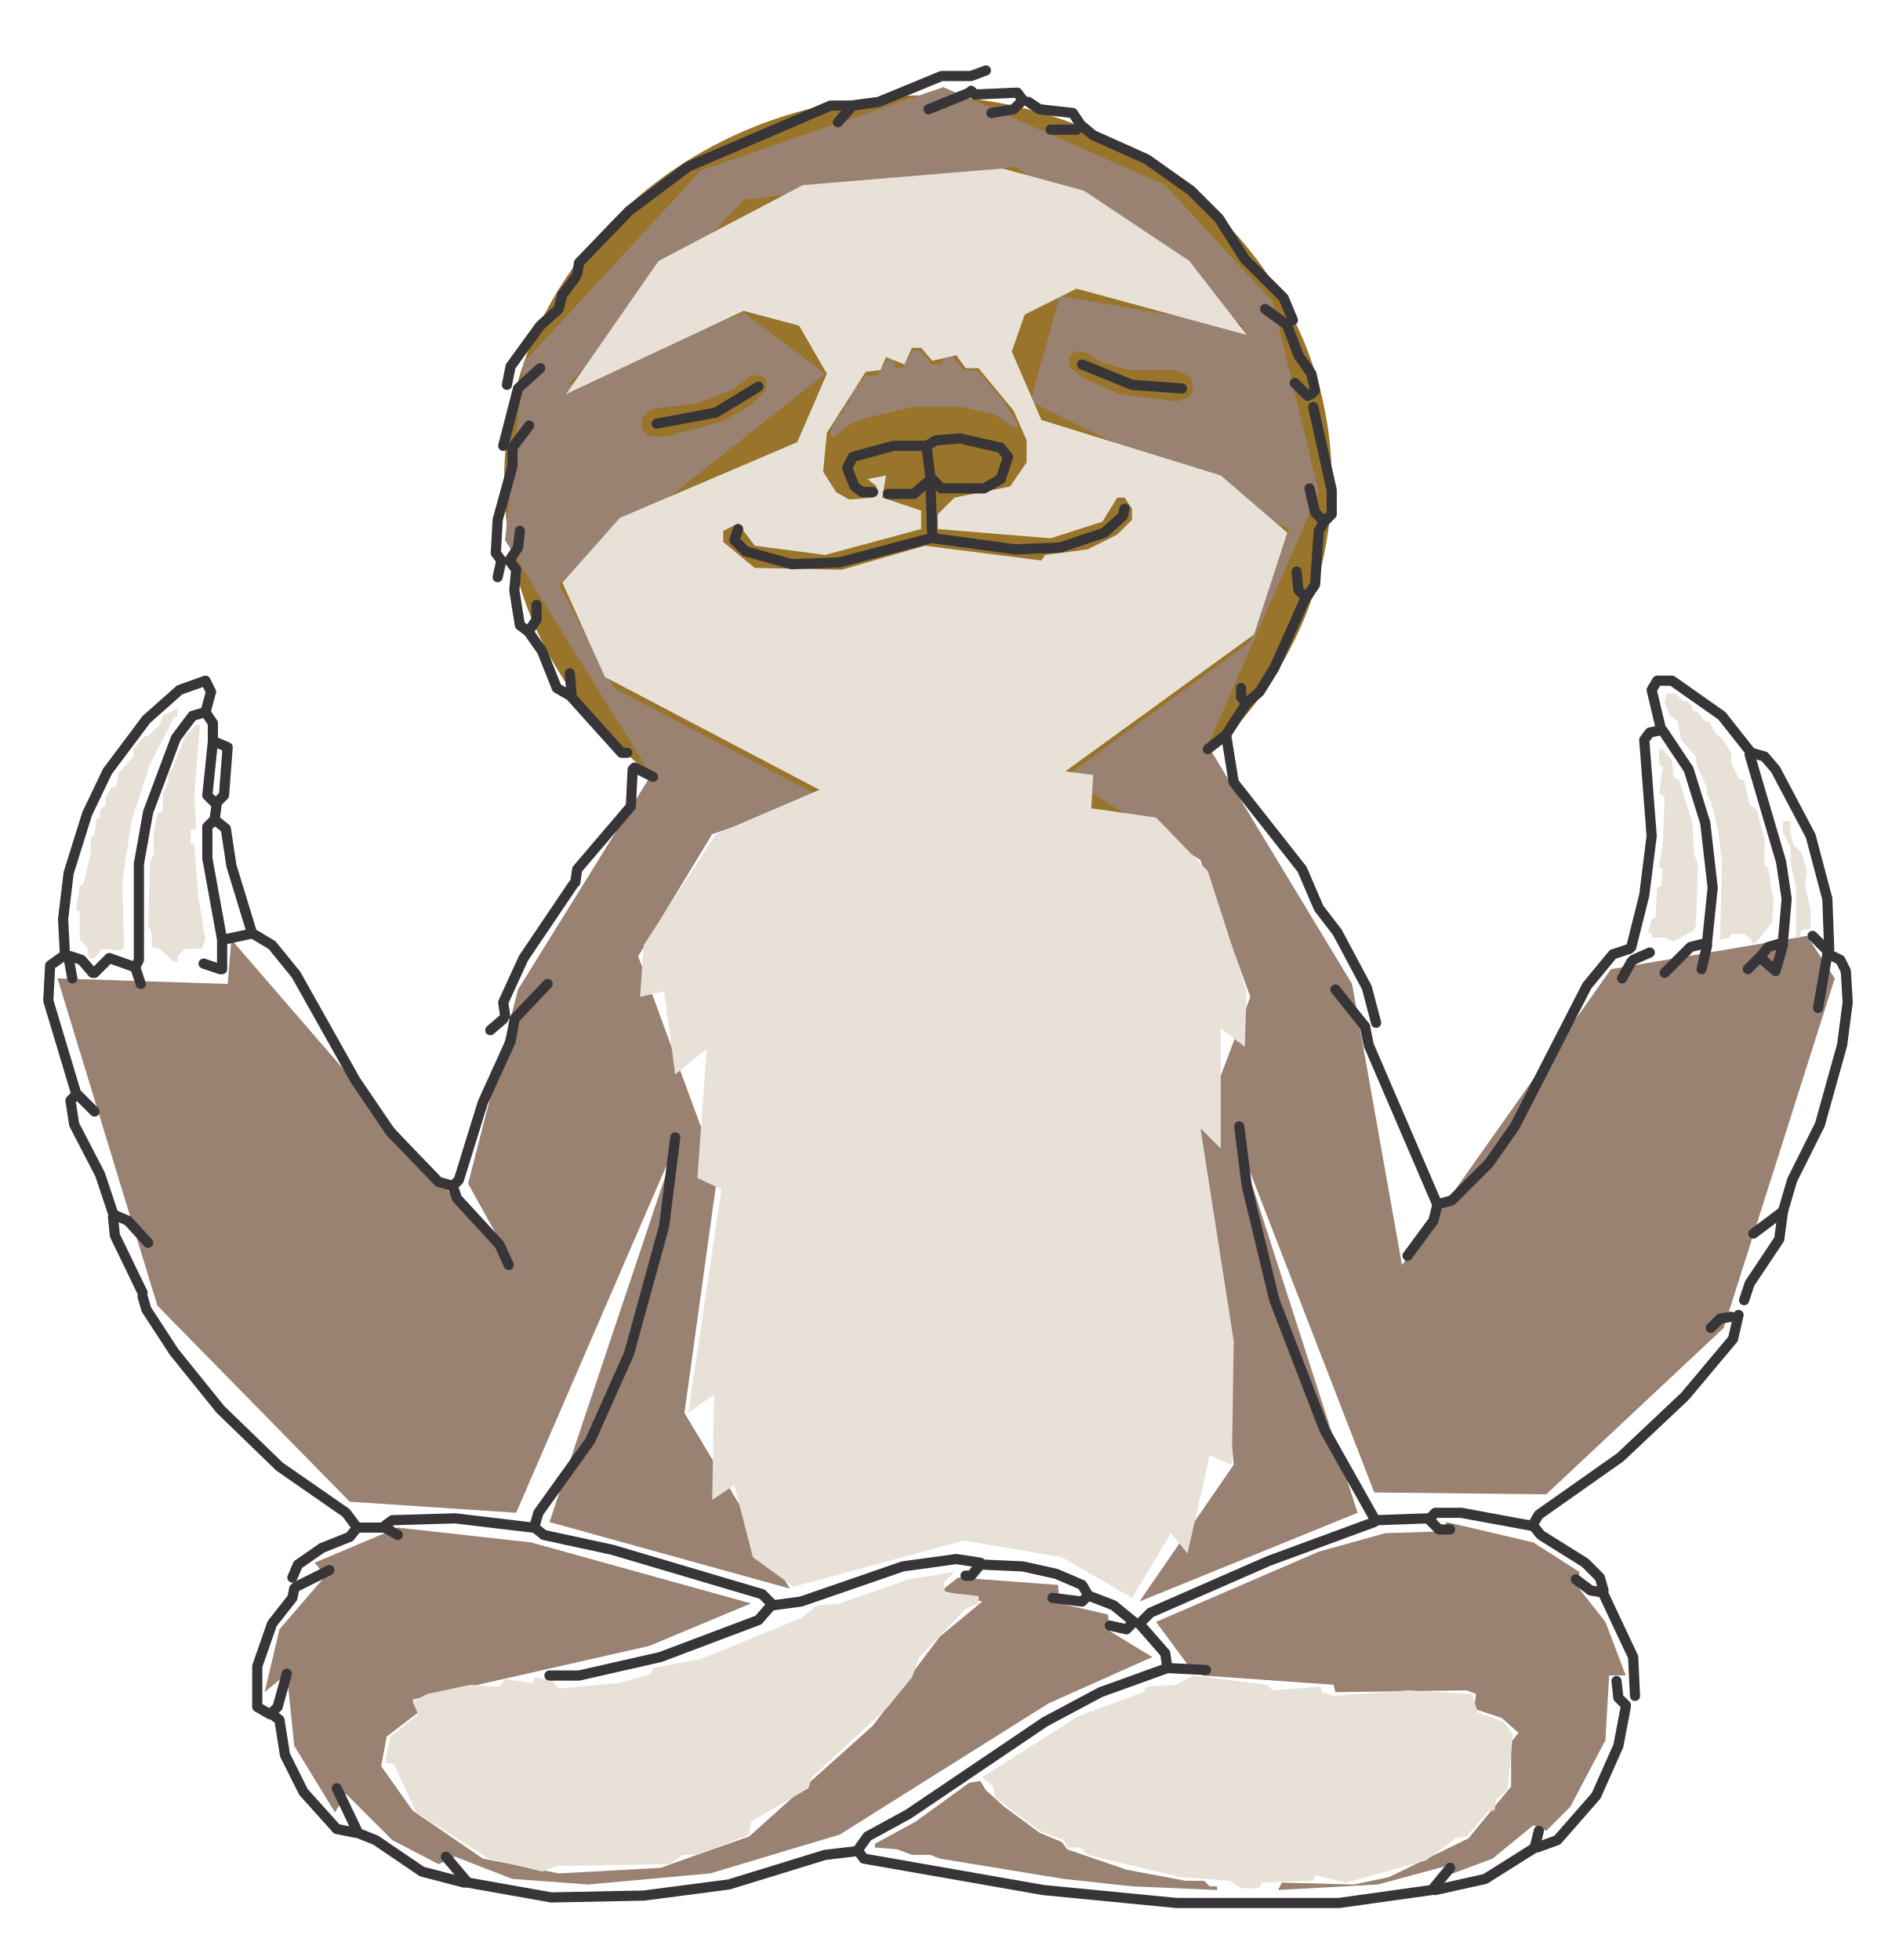
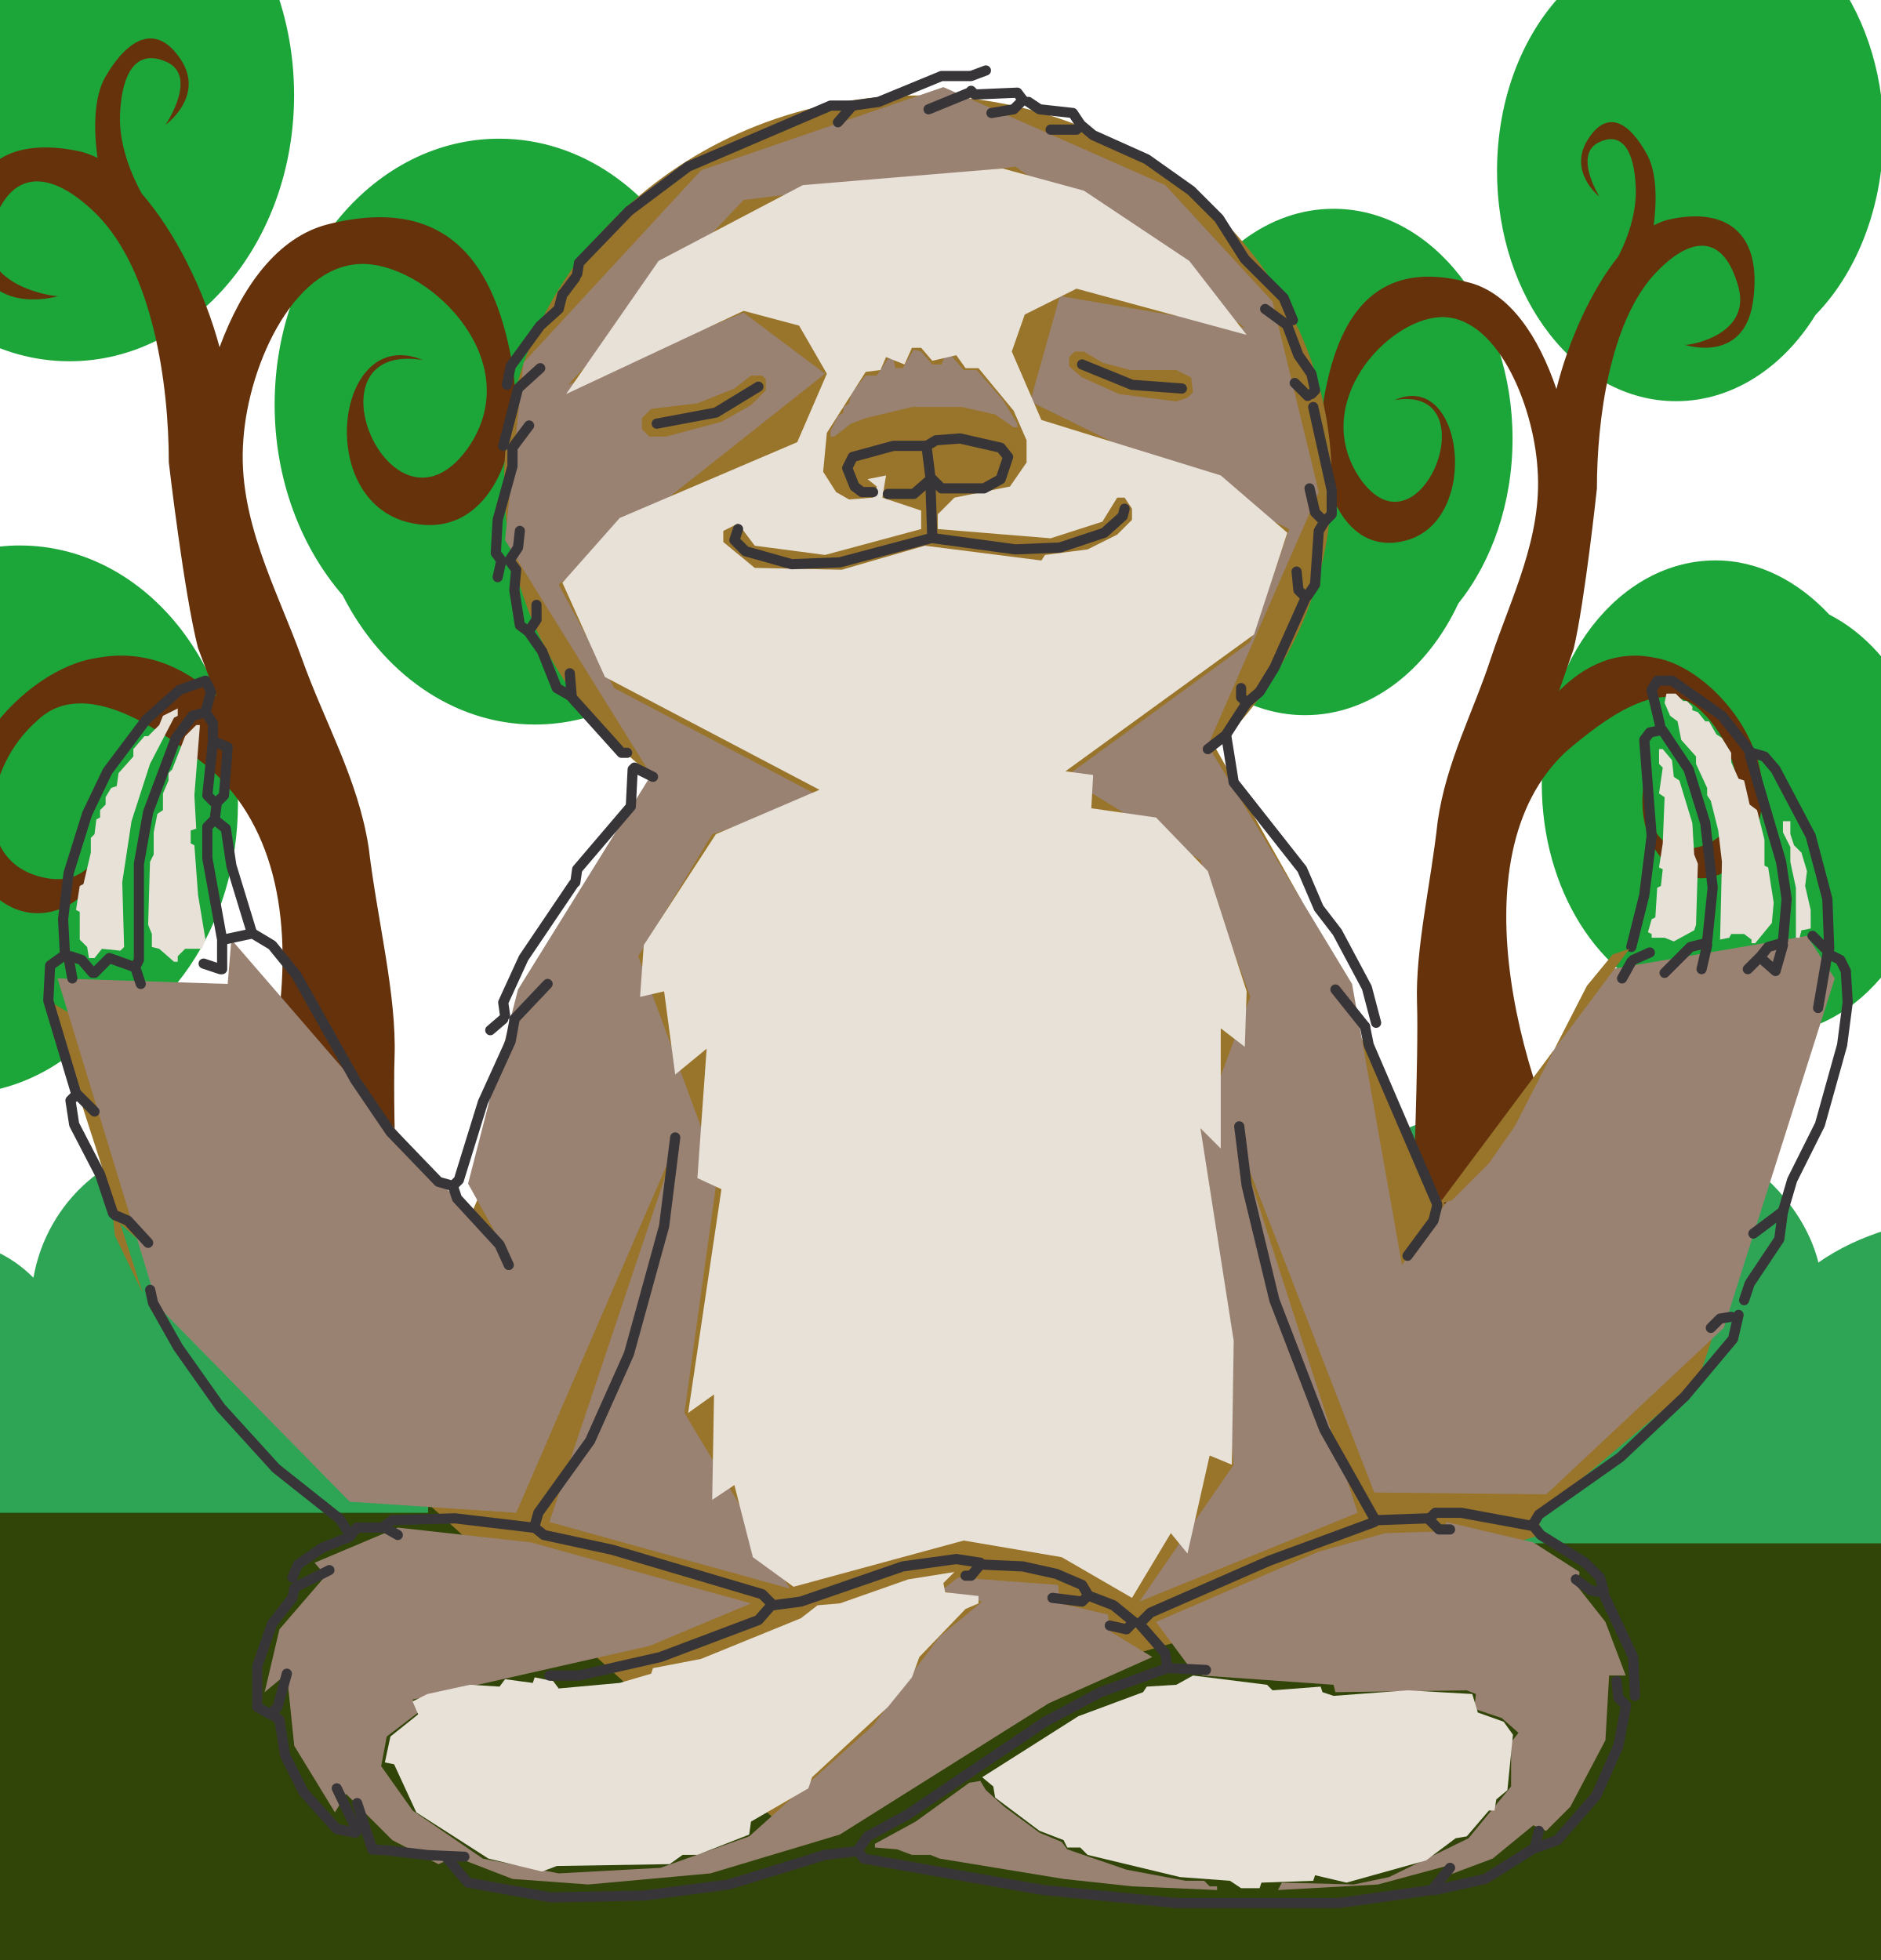
<svg xmlns="http://www.w3.org/2000/svg" id="Layer_1" version="1.1" viewBox="0 0 1017.03 1059.95">
  <defs>
    <style>
      .st0 {
+         fill: #314508;
+       }
+ 
+       .st1 {
        fill: #e8e1d8;
      }

-       .st0, .st1 {
+       .st1, .st2 {
        fill-rule: evenodd;
      }

-       .st2 {
+       .st3 {
+         fill: #1ca538;
+       }
+ 
+       .st4 {
        fill: #99742b;
      }

-       .st3 {
+       .st5 {
+         fill: #2da555;
+       }
+ 
+       .st6 {
+         fill: #65320b;
+       }
+ 
+       .st7 {
        fill: none;
        stroke: #383538;
        stroke-linecap: round;
        stroke-linejoin: round;
        stroke-width: 5.5px;
      }

-       .st1 {
+       .st2 {
        fill: #9a8273;
      }
    </style>
  </defs>
-   <ellipse class="st2" cx="496.36" cy="259.81" rx="223.75" ry="208.19" />
+   <path class="st0" d="M1238.07,1019.85c-98.65-113.34-217.07-202.06-351.98-263.66-135.25-61.77-280.07-93.08-430.42-93.08-178.49,0-354.68,46.34-509.55,134-8.98,5.09-14.55,14.66-14.55,25.05v216.65c0,15.89,12.78,28.75,28.54,28.75h1256.49c11.21,0,21.37-6.6,26-16.87,4.63-10.27,2.85-22.34-4.53-30.81v-.02Z" />
+   <path class="st5" d="M207.49,701.66c-6.3,0-12.36,1.13-18,3.17-1.04-48.14-39.3-86.82-86.38-86.82-42.46,0-77.74,31.48-85.04,72.97-12.5-12.64-29.63-20.45-48.54-20.45-36.62,0-66.59,29.25-69.02,66.27-3.33-.91-6.82-1.45-10.42-1.45-22.23,0-40.26,18.53-40.26,41.38s18.03,41.38,40.26,41.38H231.5v-79.75c0-33.89-24.01-36.71-24.01-36.71h0Z" />
+   <path class="st5" d="M656.38,695.52c10.88,0,21.33,1.35,31.06,3.78,1.79-57.51,67.82-103.72,149.09-103.72,73.27,0,134.17,37.61,146.76,87.17,21.57-15.1,51.14-24.43,83.78-24.43,63.2,0,114.92,34.94,119.12,79.17,5.75-1.09,11.76-1.73,17.99-1.73,38.36,0,69.48,22.13,69.48,49.43s-31.12,49.43-69.48,49.43h-589.24v-95.27c0-40.49,41.44-43.85,41.44-43.85h0Z" />
  <g>
-     <path class="st1" d="M473.11,997.11v2l12,1,8,3h10l5,2,67,11,37,4,46,2v-2h-4l-3-3h-10l-32-6-32-11-3-4-12-5-19-14-10-9-3-5-6,1-29,21-22,12Z" />
-     <path class="st1" d="M143.11,915.11l12-10,4,39,22,36,6-10,25,25,25,13,9-4,31,12,41,3,66-6,70-21,113-71,56-25-23-14-1-9-26-6-1-10-54-4-9,7,22,6-23,19-36,48-67,60-48,17-55,3-41-8-38-26-17-24,3-16,17-13-3-7,128-29,55-23-119-33-72-8-45,19,6,7-25,29-8,34Z" />
-     <path class="st1" d="M854.11,850.11l-25-16-47-11-1,5-32,1-36,10-88,38,17,23,8,1v5l71,5,1,4,71-1,5,2-1,8,15,5,9,8-4,5v24l-23,28-43,21-19,4-39-1-2,4,54-3,37-10,1,5,24-9,22-18,7,3,13-13,19-36,2-35h9l-11-29-15-19,1-8Z" />
-     <path class="st1" d="M449.11,236.11h2l9-7,8-3,25-6h27l18,4,10,7h2v-2l-8-13-14-16h-7l-7-8h-3l-2,5h-5l-6-7-4-1-6,10h-4l-1-5h-3l-6,9h-6l-8,10-1,5-3,2v3l-3,2-4,8v3Z" />
-     <path class="st1" d="M379.11,92.11l-96,104-10,96,79,127-72,116-27,105,25,45-153-177-2,24-92-3,54,177,104,106,90,6,87-201-69,206,130,36-57-95,18-130-43-117,40-66,59-20-112-59-30-56,144-114-44-33-95,39,95-100,147-18,124,87-100-17-16,57,140,69-21,61-100,73,73,45,27,74-27,72,18,181-51,74,118-48-65-202,74,191,93,1,96-90,60-189-15-23-106,18-113,160-27-152-78-129,60-137-25-103-58-63-120-53-131,45ZM414.11,205.11v6l-8,8-16,9-30,8h-9l-4-4v-6l5-5,25-3,20-8,9-7h6l2,2ZM578.11,193.11l3-3h5l10,6,15,4h25l8,4,1,8-3,3-6,2-31-4-20-9-7-6v-5Z" />
-     <path class="st0" d="M531.11,961.11l6,5,1,6,24,18,13,5,2,4h7l4,4,50,12,27,2,6,4h10l1-3,28-1,1-3,17,4,43-12,16-12,6-1,12-14h3l1-6,6-5,3-30-5-7-14-5-3-10-35-2-40,3-6-2-1-3-26,2-3-3-40-5-9,5-16,1-2,3-35,13-52,33Z" />
-     <path class="st0" d="M529.11,863.11l-18-2-1-5,6-6-25,4-37,13-12,1-9,7-54,22-26,5-1,3-17,5-33,3-3-4-10-2-1,3-15-2-3,4-16-1-23,5-8,4,3,7-15,12-3,14,5,1,12,26,39,25,29,7,8-3,61-1,7-5h8l28-11,1-7,31-18,2-6,41-38,13-16,4-11,25-26,7-3v-4Z" />
-     <path class="st0" d="M964.11,444.11v6l4,8v8l3,14v27h2l1-4,5-1v-10l-3-13,1-8-3-10-4-4-2-6v-7h-4Z" />
-     <path class="st0" d="M897.11,405.11v8l2,2-2,14,3,2-1,25-2,13,2,1-1,9-2,1-1,16-2,1-2,7,2,1v2h7l5,2,11-6,1-3,1-33-2-5-1-17-7-23-3-2-1-9-5-6h-2Z" />
-     <path class="st0" d="M108.11,392.11h-2l-6,6-7,18-2,2v4l-3,7v9l-3,2-2,10v12l-2,4-1,34,2,5v7l4,1,8,7h2v-3l4-4h9l2-5-4-24-2-27-2-1v-7l3-1-1-18,3-38Z" />
-     <path class="st0" d="M96.11,383.11l-8,4-2,5-6,6h-2l-6,7v4l-8,9-1,7-3,1-3,5v4l-3,3v4l-2,1-1,8-2,2v8l-4,17-2,1-2,13,2,1v15l4,4,1,6h3l4-5,10,1,2-2-1-35,5-33,10-31,13-25,2-1v-4Z" />
-     <path class="st0" d="M901.11,375.11l-1,5,3,7,4,3,2,10,8,9v4l6,13v4l2,3,4,16,2,17-1,42,5-1,1-2h7l4,3v2h2l9-11,1-11-3-19-2-1v-14l-4-16-4-3-3-13-3-1-4-9v-5l-5-8-3-2-4-7h-2l-4-5-3-1v-2l-3-3h-2l-4-4h-5Z" />
-     <path class="st0" d="M434.11,100.11l-78,41-50,72,96-45,30,8,15,26-16,37-96,41-31,35,23,51,116,61-56,24-39,60-2,28,13-3,6,45,17-14-5,70,13,6-18,121,14-10-1,57,12-8,10,39,22,16,92-25,53,9,38,22,21-35,9,11,12-53,12,5,1-67-18-115,11,11v-65l13,10,1-30-21-65-28-29-35-5,1-18-15-2,102-74,18-55-36-31-97-30-16-37,7-20,28-14,92,25-31-40-57-38-44-12-108,9ZM391.11,293.11v-6l8-4,9,12,38,5,52-14v-10l-21-7,2-12-10,2,5,4-2,6-13,1-7-4-7-11,2-21,21-33,8-1,3-7,10,4,4-9h5l6,7,13-3,5,7h7l19,23,7,16v12l-9,13-30,6-9,9v8l61,5,28-9,8-13h4l4,6v6l-8,8-16,8-23,3-2,3-63-8-45,13-47-1-17-14Z" />
-     <path class="st3" d="M922.11,510.11l-8,2-14,14" />
-     <path class="st3" d="M304.11,159.11l-2,8-10,9-16,22-2,10" />
-     <path class="st3" d="M37.11,518.11l2,11" />
-     <path class="st3" d="M73.11,523.11l2-4v-52l5-28,15-40,9-12,7-2" />
-     <path class="st3" d="M73.11,523.11l-14-5-8,8" />
-     <path class="st3" d="M73.11,523.11l3,9" />
-     <path class="st3" d="M943.11,703.11l3-9,16-24,2-15" />
-     <path class="st3" d="M892.11,515.11l-9,4" />
-     <path class="st3" d="M208.11,826.11l7,4" />
-     <path class="st3" d="M41.11,592.11l-3,3,2,13,14,27,7,21" />
-     <path class="st3" d="M699.11,173.11l-5-12-21-21-14-22-15-15-24-17-29-13-6-5" />
-     <path class="st3" d="M297.11,906.11h16l44-10,53-20,7-8" />
-     <path class="st3" d="M874.11,909.11l1,9,4,4" />
-     <path class="st3" d="M952.11,518.11l8,7,4-14" />
-     <path class="st3" d="M503.11,258.11l-2-16" />
-     <path class="st3" d="M182.11,967.11l11,23" />
-     <path class="st3" d="M289.11,826.11l5,4,37,8,81,24,5,5" />
-     <path class="st3" d="M62.11,657.11l7,3,11,12" />
-     <path class="st3" d="M308.11,376.11l-7-4-8-20-7-10" />
-     <path class="st3" d="M588.11,862.11l-3-5-14-6-18-4-22-1" />
-     <path class="st3" d="M947.11,407.11l7,2,6,7,19,36,9,34,1,27" />
-     <path class="st3" d="M115.11,400.11v-9l-4-6" />
-     <path class="st3" d="M744.11,553.11l-5-19-16-30-10-13-9-21-37-47-4-25" />
-     <path class="st3" d="M285.11,341.11l-4-3-3-19,1-11-3-4" />
-     <path class="st3" d="M897.11,395.11l-5,1-3,4,4,52-4,32-7,28" />
-     <path class="st3" d="M617.11,877.11l5-5,64-28,57-21" />
-     <path class="st3" d="M460.11,57.11h-11l-77,33-32,24-27,28-1,6" />
-     <path class="st3" d="M945.11,524.11l6-6" />
-     <path class="st3" d="M829.11,825.11l4,5,24,15,8,8,2,7" />
-     <path class="st3" d="M245.11,641.11l3-3,13-42,15-33,2-11" />
-     <path class="st3" d="M946.11,408.11l17,58,3,20-2,23" />
-     <path class="st3" d="M709.11,213.11l2-2-2-9-7-10-6-16" />
-     <path class="st3" d="M866.11,861.11l-6-1-8-6" />
-     <path class="st3" d="M155.11,905.11l-5,18-3,3" />
-     <path class="st3" d="M989.11,516.11l6,3,3,6,1,17-3,23-12,43-15,30-5,17" />
-     <path class="st3" d="M504.11,259.11l5,5h23l9-5,4-12-4-5-22-5-13,1-5,3" />
-     <path class="st3" d="M117.11,434.11l4-4,2-26-7-3" />
-     <path class="st3" d="M311.11,477.11l1-7,29-34,1-20" />
-     <path class="st3" d="M309.11,377.11l27,30h3" />
-     <path class="st3" d="M589.11,863.11l13,5,11,9" />
-     <path class="st3" d="M147.11,927.11l4,3,3,19,10,20,18,20,10,2" />
-     <path class="st3" d="M925.11,718.11l5-5,6-1" />
-     <path class="st3" d="M743.11,821.11l-27-48-27-70-15-62-4-32" />
-     <path class="st3" d="M877.11,529.11l5-9" />
-     <path class="st3" d="M136.11,504.11l-11-36-3-20-5-4" />
-     <path class="st3" d="M290.11,327.11v8l-4,6" />
-     <path class="st3" d="M706.11,323.11l-17,38-8,13-7,6" />
-     <path class="st3" d="M830.11,999.11l-27,17-27,6" />
-     <path class="st3" d="M41.11,591.11l-15-50,1-19,7-5" />
-     <path class="st3" d="M135.11,505.11l-14,3" />
-     <path class="st3" d="M464.11,1000.11l5-7,22-12,74-50,30-16,36-13" />
-     <path class="st3" d="M652.11,903.11l-20-1" />
-     <path class="st3" d="M963.11,510.11l-7,2-4,5" />
-     <path class="st3" d="M399.11,286.11l-2,6,6,6,25,7,26-1,49-13" />
-     <path class="st3" d="M536.11,61.11l12-2,5-5" />
-     <path class="st3" d="M308.11,364.11l1,12" />
-     <path class="st3" d="M884.11,917.11l-1-21-16-34" />
-     <path class="st3" d="M207.11,826.11h-14" />
-     <path class="st3" d="M744.11,822.11l28-1" />
-     <path class="st3" d="M418.11,868.11l15-2,55-19,29-4,13,2" />
-     <path class="st3" d="M879.11,923.11l-4,21-12,27-21,24-11,4" />
-     <path class="st3" d="M761.11,679.11l14-19,2-8" />
-     <path class="st3" d="M898.11,394.11l-5-21,3-5h8l27,19,15,19" />
-     <path class="st3" d="M503.11,261.11l1,29" />
-     <path class="st3" d="M42.11,592.11l9,9" />
-     <path class="st3" d="M584.11,67.11l-4-6-18-2-6-4" />
-     <path class="st3" d="M178.11,849.11l-18,9" />
-     <path class="st3" d="M553.11,54.11l-3-4-23,1-2-2" />
-     <path class="st3" d="M663.11,397.11l11-17" />
-     <path class="st3" d="M505.11,291.11l44,6,24-1,24-8,10-9,1-4" />
-     <path class="st3" d="M241.11,1004.11l11,13" />
-     <path class="st3" d="M460.11,58.11l-7,8" />
-     <path class="st3" d="M343.11,415.11l10,5" />
-     <path class="st3" d="M700.11,207.11l7,7" />
-     <path class="st3" d="M244.11,641.11l-7-2-26-27-19-28-32-57-13-16-10-6" />
-     <path class="st3" d="M784.11,827.11h-6l-5-5" />
-     <path class="st3" d="M639.11,210.11l-27-2-27-11" />
-     <path class="st3" d="M159.11,859.11l-1,5-11,14-8,23v22l7,4" />
-     <path class="st3" d="M286.11,230.11l-9,12" />
-     <path class="st3" d="M281.11,287.11l-1,9-4,6" />
-     <path class="st3" d="M588.11,863.11l-3,3-16-2" />
-     <path class="st3" d="M722.11,535.11l16,20" />
-     <path class="st3" d="M115.11,401.11l-3,29,4,4" />
-     <path class="st3" d="M251.11,1018.11l-23-6-25-17-10-4" />
-     <path class="st3" d="M674.11,380.11l-3-3v-5" />
-     <path class="st3" d="M600.11,879.11l9,2,4-4" />
-     <path class="st3" d="M524.11,41.11h-15l-34,14-14,2" />
-     <path class="st3" d="M778.11,651.11l7-2,20-20,14-20,39-76,14-17,9-3" />
-     <path class="st3" d="M280.11,210.11l-8,31" />
-     <path class="st3" d="M480.11,267.11h14l8-7" />
-     <path class="st3" d="M253.11,1018.11l45,8,50-1,46-6,52-16,17-2" />
-     <path class="st3" d="M948.11,667.11l16-12" />
-     <path class="st3" d="M988.11,514.11l-8-8" />
-     <path class="st3" d="M111.11,385.11l3-11-3-6-14,5-18,16-21,28-11,23-10,32-3,25,1,19" />
-     <path class="st3" d="M77.11,701.11l2,7,15,23,25,31,32,31,36,25,6,8" />
-     <path class="st3" d="M193.11,826.11l-4,5-15,6-13,9-3,7" />
-     <path class="st3" d="M296.11,532.11l-18,19" />
-     <path class="st3" d="M275.11,684.11l-5-11-23-25-2-6" />
-     <path class="st3" d="M524.11,50.11l-22,9" />
-     <path class="st3" d="M738.11,555.11l2,10,37,86" />
-     <path class="st3" d="M50.11,526.11l-6-7-6-2" />
-     <path class="st3" d="M923.11,511.11l-3,13" />
-     <path class="st3" d="M115.11,444.11l-3,3v17l8,44" />
-     <path class="st3" d="M472.11,266.11h-6l-4-3-4-10,3-6,22-6h17" />
-     <path class="st3" d="M684.11,167.11l11,8" />
-     <path class="st3" d="M584.11,68.11l-2,2h-14" />
-     <path class="st3" d="M710.11,220.11l10,45v13l-4,4" />
-     <path class="st3" d="M281.11,209.11l11-10" />
-     <path class="st3" d="M923.11,509.11l3-29-4-35-9-29-14-21" />
-     <path class="st3" d="M533.11,38.11l-8,3" />
-     <path class="st3" d="M305.11,158.11l6-8" />
-     <path class="st3" d="M830.11,998.11l2-8" />
-     <path class="st3" d="M530.11,846.11l-5,6h-3" />
-     <path class="st3" d="M701.11,309.11l1,10,3,3" />
-     <path class="st3" d="M310.11,478.11l-27,40-11,24,1,7" />
-     <path class="st3" d="M631.11,901.11l-1-7-14-16" />
-     <path class="st3" d="M120.11,509.11v15" />
-     <path class="st3" d="M940.11,711.11l-3,13-26,31-35,33-44,31-3,5" />
-     <path class="st3" d="M110.11,521.11l9,3" />
-     <path class="st3" d="M410.11,209.11l-23,14-32,6" />
-     <path class="st3" d="M365.11,615.11l-6,48-19,69-21,47-28,39-2,7" />
-     <path class="st3" d="M707.11,322.11l4-6,2-29,3-5" />
-     <path class="st3" d="M662.11,398.11l-9,7" />
-     <path class="st3" d="M716.11,282.11l-5-5-3-13" />
-     <path class="st3" d="M117.11,435.11l-1,8" />
-     <path class="st3" d="M774.11,1022.11l-50,7h-88l-72-7-97-17-3-4" />
-     <path class="st3" d="M983.11,545.11l5-29" />
-     <path class="st3" d="M773.11,821.11l3-3h14l38,7" />
-     <path class="st3" d="M271.11,303.11l-3-4,1-18,8-29v-9" />
-     <path class="st3" d="M271.11,303.11l-2,9" />
-     <path class="st3" d="M208.11,825.11l4-3,34-1,42,5" />
-     <path class="st3" d="M272.11,551.11l-7,6" />
-     <path class="st3" d="M784.11,1010.11l-9,11" />
-     <path class="st3" d="M61.11,658.11l1,10,15,31" />
+     <path class="st3" d="M981.71,170.32c-17.69,28.7-45.14,46.64-75.4,46.64-53.52,0-96.81-55.61-96.81-124.37,0-40.06,14.43-75.34,37.23-98.06,15.36-24.52,38.16-41.86,64.69-45.44,53.06-7.18,100.53,41.86,106.58,110.02,3.26,44.25-11.17,85.5-36.3,111.22h0ZM637.77,173.9c16.75-36.47,47.94-60.99,83.31-60.99,53.52,0,96.81,55.61,96.81,124.37,0,34.68-11.17,66.37-29.32,89.09-16.75,35.88-47.47,60.39-82.84,60.39-53.52,0-96.34-55.61-96.34-123.77-.47-35.28,10.7-66.37,28.39-89.09h0ZM927.72,303.06c23.27,0,44.68,11.36,61.43,29.3,33.98,17.34,57.71,59.79,57.71,109.42,0,65.17-40.96,117.79-91.69,117.79-17.69,0-34.44-6.58-48.4-17.94-41.89-11.96-73.07-60.39-73.07-117.79,0-66.97,41.89-120.78,94.01-120.78Z" />
+     <path class="st6" d="M715.96,215.16c6.98-39.46,24.67-77.13,79.12-62.18,21.41,5.98,36.77,28.7,46.54,57.4,6.52-26.31,19.08-53.81,33.51-71.75,6.05-11.96,10.24-25.71,9.31-38.87-.93-16.74-6.52-29.3-20.01-22.72s0,28.7.47,29.3c-.93-.6-16.75-13.75-6.52-30.49,10.24-16.74,22.34-10.76,32.58,8.37,4.65,8.97,5.12,23.32,3.26,37.67,2.33-1.2,5.12-2.39,7.45-2.99,30.72-7.18,50.73,5.98,46.54,41.86-3.72,35.88-35.37,26.31-37.23,25.71.93.6,38.16-4.78,28.39-33.48-8.84-28.7-27.46-23.32-44.68-4.78-24.2,26.31-31.18,78.93-31.18,116,0,0-6.52,60.99-12.57,86.7l-7.91,22.72c14.43-14.35,31.65-22.12,51.66-17.94,31.18,4.78,73.54,54.41,53.06,97.46-19.08,41.86-65.16,18.54-59.11-28.1,0,0,.47,41.26,30.25,32.89,29.79-8.37,24.2-51.42,1.4-72.95-20.48-21.53-53.99,4.78-73.54,21.53-61.43,57.4-22.81,187.15,14.43,249.34l-97.27-5.38s3.26-78.93,2.33-108.23c-.93-29.3,7.45-63.98,11.17-98.06,4.65-32.29,19.08-58.6,28.86-88.49,10.7-32.29,27.92-65.17,25.13-102.25-2.33-35.88-22.81-83.71-53.06-81.92-28.86,1.79-69.81,46.64-43.28,86.7,32.58,47.83,71.21-50.82,19.08-41.86,37.23-16.74,47.01,65.17,6.05,75.94-35.84,9.57-51.2-37.67-44.21-77.13h0Z" />
+   </g>
+   <g>
+     <path class="st3" d="M-57.03,141.41C-34.84,174.62-.39,195.37,37.57,195.37c67.15,0,121.45-64.33,121.45-143.88,0-46.35-18.1-87.16-46.71-113.45-19.27-28.36-47.88-48.42-81.16-52.57C-35.42-122.84-94.98-66.11-102.57,12.75c-4.09,51.19,14.01,98.92,45.54,128.67h0ZM374.48,145.56c-21.02-42.2-60.14-70.56-104.52-70.56-67.15,0-121.45,64.33-121.45,143.88,0,40.12,14.01,76.78,36.79,103.07,21.02,41.5,59.56,69.87,103.93,69.87,67.15,0,120.87-64.33,120.87-143.19.58-40.81-13.43-76.78-35.62-103.07h0ZM10.71,294.98c-29.2,0-56.05,13.14-77.08,33.9-42.62,20.06-72.4,69.17-72.4,126.59,0,75.4,51.38,136.27,115.03,136.27,22.19,0,43.21-7.61,60.73-20.75,52.55-13.83,91.67-69.87,91.67-136.27,0-77.48-52.55-139.73-117.95-139.73Z" />
+     <path class="st6" d="M276.38,193.29c-8.76-45.66-30.95-89.24-99.26-71.94-26.86,6.92-46.13,33.2-58.39,66.41-8.17-30.44-23.94-62.26-42.04-83.01-7.59-13.83-12.85-29.75-11.68-44.96,1.17-19.37,8.17-33.9,25.11-26.29s0,33.2-.58,33.9c1.17-.69,21.02-15.91,8.17-35.28-12.85-19.37-28.03-12.45-40.87,9.68-5.84,10.38-6.42,26.98-4.09,43.58-2.92-1.38-6.42-2.77-9.34-3.46-38.54-8.3-63.65,6.92-58.39,48.42,4.67,41.5,44.38,30.44,46.71,29.75-1.17.69-47.88-5.53-35.62-38.74,11.09-33.2,34.45-26.98,56.05-5.53,30.36,30.44,39.12,91.31,39.12,134.2,0,0,8.17,70.56,15.77,100.3l9.93,26.29c-18.1-16.6-39.71-25.59-64.81-20.75-39.12,5.53-92.26,62.95-66.56,112.75,23.94,48.42,81.75,21.44,74.16-32.51,0,0-.58,47.73-37.95,38.05-37.37-9.68-30.36-59.49-1.75-84.39,25.69-24.9,67.73,5.53,92.26,24.9,77.08,66.41,28.61,216.52-18.1,288.46l122.04-6.23s-4.09-91.31-2.92-125.21c1.17-33.9-9.34-74.02-14.01-113.45-5.84-37.35-23.94-67.79-36.2-102.38-13.43-37.35-35.03-75.4-31.53-118.29,2.92-41.5,28.61-96.84,66.56-94.77,36.2,2.08,87.59,53.96,54.3,100.3-40.87,55.34-89.34-58.8-23.94-48.42-46.71-19.37-58.97,75.4-7.59,87.85,44.96,11.07,64.23-43.58,55.47-89.24h0Z" />
+   </g>
+   <polyline class="st4" points="425.82 990.11 539.11 915.61 699.11 870.11 833.11 830.11 832.11 819.11 918.11 746.76 981.61 557.11 806.97 641.11 789.86 661.11 769.11 636.98 703.72 486.8 646.34 385.11 368.61 392.11 248.11 672.11 26.11 541.11 77.11 699.11 62.11 668.11 61.11 658.11" />
+   <ellipse class="st4" cx="496.36" cy="259.81" rx="223.75" ry="208.19" />
+   <g>
+     <path class="st2" d="M473.11,997.11v2l12,1,8,3h10l5,2,67,11,37,4,46,2v-2h-4l-3-3h-10l-32-6-32-11-3-4-12-5-19-14-10-9-3-5-6,1-29,21-22,12Z" />
+     <path class="st2" d="M143.11,915.11l12-10,4,39,22,36,6-10,25,25,25,13,9-4,31,12,41,3,66-6,70-21,113-71,56-25-23-14-1-9-26-6-1-10-54-4-9,7,22,6-23,19-36,48-67,60-48,17-55,3-41-8-38-26-17-24,3-16,17-13-3-7,128-29,55-23-119-33-72-8-45,19,6,7-25,29-8,34Z" />
+     <path class="st2" d="M854.11,850.11l-25-16-47-11-1,5-32,1-36,10-88,38,17,23,8,1v5l71,5,1,4,71-1,5,2-1,8,15,5,9,8-4,5v24l-23,28-43,21-19,4-39-1-2,4,54-3,37-10,1,5,24-9,22-18,7,3,13-13,19-36,2-35h9l-11-29-15-19,1-8Z" />
+     <path class="st2" d="M449.11,236.11h2l9-7,8-3,25-6h27l18,4,10,7h2v-2l-8-13-14-16h-7l-7-8h-3l-2,5h-5l-6-7-4-1-6,10h-4l-1-5h-3l-6,9h-6l-8,10-1,5-3,2v3l-3,2-4,8v3Z" />
+     <path class="st2" d="M379.11,92.11l-96,104-10,96,79,127-72,116-27,105,25,45-153-177-2,24-92-3,54,177,104,106,90,6,87-201-69,206,130,36-57-95,18-130-43-117,40-66,59-20-112-59-30-56,144-114-44-33-95,39,95-100,147-18,124,87-100-17-16,57,140,69-21,61-100,73,73,45,27,74-27,72,18,181-51,74,118-48-65-202,74,191,93,1,96-90,60-189-15-23-106,18-113,160-27-152-78-129,60-137-25-103-58-63-120-53-131,45ZM414.11,205.11v6l-8,8-16,9-30,8h-9l-4-4v-6l5-5,25-3,20-8,9-7h6l2,2ZM578.11,193.11l3-3h5l10,6,15,4h25l8,4,1,8-3,3-6,2-31-4-20-9-7-6v-5Z" />
+     <path class="st1" d="M531.11,961.11l6,5,1,6,24,18,13,5,2,4h7l4,4,50,12,27,2,6,4h10l1-3,28-1,1-3,17,4,43-12,16-12,6-1,12-14h3l1-6,6-5,3-30-5-7-14-5-3-10-35-2-40,3-6-2-1-3-26,2-3-3-40-5-9,5-16,1-2,3-35,13-52,33Z" />
+     <path class="st1" d="M529.11,863.11l-18-2-1-5,6-6-25,4-37,13-12,1-9,7-54,22-26,5-1,3-17,5-33,3-3-4-10-2-1,3-15-2-3,4-16-1-23,5-8,4,3,7-15,12-3,14,5,1,12,26,39,25,29,7,8-3,61-1,7-5h8l28-11,1-7,31-18,2-6,41-38,13-16,4-11,25-26,7-3v-4Z" />
+     <path class="st1" d="M964.11,444.11v6l4,8v8l3,14v27h2l1-4,5-1v-10l-3-13,1-8-3-10-4-4-2-6v-7h-4Z" />
+     <path class="st1" d="M897.11,405.11v8l2,2-2,14,3,2-1,25-2,13,2,1-1,9-2,1-1,16-2,1-2,7,2,1v2h7l5,2,11-6,1-3,1-33-2-5-1-17-7-23-3-2-1-9-5-6h-2Z" />
+     <path class="st1" d="M108.11,392.11h-2l-6,6-7,18-2,2v4l-3,7v9l-3,2-2,10v12l-2,4-1,34,2,5v7l4,1,8,7h2v-3l4-4h9l2-5-4-24-2-27-2-1v-7l3-1-1-18,3-38Z" />
+     <path class="st1" d="M96.11,383.11l-8,4-2,5-6,6h-2l-6,7v4l-8,9-1,7-3,1-3,5v4l-3,3v4l-2,1-1,8-2,2v8l-4,17-2,1-2,13,2,1v15l4,4,1,6h3l4-5,10,1,2-2-1-35,5-33,10-31,13-25,2-1v-4Z" />
+     <path class="st1" d="M901.11,375.11l-1,5,3,7,4,3,2,10,8,9v4l6,13v4l2,3,4,16,2,17-1,42,5-1,1-2h7l4,3v2h2l9-11,1-11-3-19-2-1v-14l-4-16-4-3-3-13-3-1-4-9v-5l-5-8-3-2-4-7h-2l-4-5-3-1v-2l-3-3h-2l-4-4h-5Z" />
+     <path class="st1" d="M434.11,100.11l-78,41-50,72,96-45,30,8,15,26-16,37-96,41-31,35,23,51,116,61-56,24-39,60-2,28,13-3,6,45,17-14-5,70,13,6-18,121,14-10-1,57,12-8,10,39,22,16,92-25,53,9,38,22,21-35,9,11,12-53,12,5,1-67-18-115,11,11v-65l13,10,1-30-21-65-28-29-35-5,1-18-15-2,102-74,18-55-36-31-97-30-16-37,7-20,28-14,92,25-31-40-57-38-44-12-108,9ZM391.11,293.11v-6l8-4,9,12,38,5,52-14v-10l-21-7,2-12-10,2,5,4-2,6-13,1-7-4-7-11,2-21,21-33,8-1,3-7,10,4,4-9h5l6,7,13-3,5,7h7l19,23,7,16v12l-9,13-30,6-9,9v8l61,5,28-9,8-13h4l4,6v6l-8,8-16,8-23,3-2,3-63-8-45,13-47-1-17-14Z" />
+     <path class="st7" d="M922.11,510.11l-8,2-14,14" />
+     <path class="st7" d="M304.11,159.11l-2,8-10,9-16,22-2,10" />
+     <path class="st7" d="M37.11,518.11l2,11" />
+     <path class="st7" d="M73.11,523.11l2-4v-52l5-28,15-40,9-12,7-2" />
+     <path class="st7" d="M73.11,523.11l-14-5-8,8" />
+     <path class="st7" d="M73.11,523.11l3,9" />
+     <path class="st7" d="M943.11,703.11l3-9,16-24,2-15" />
+     <path class="st7" d="M892.11,515.11l-9,4" />
+     <path class="st7" d="M208.11,826.11l7,4" />
+     <path class="st7" d="M41.11,592.11l-3,3,2,13,14,27,7,21" />
+     <path class="st7" d="M699.11,173.11l-5-12-21-21-14-22-15-15-24-17-29-13-6-5" />
+     <path class="st7" d="M297.11,906.11h16l44-10,53-20,7-8" />
+     <path class="st7" d="M874.11,909.11l1,9,4,4" />
+     <path class="st7" d="M952.11,518.11l8,7,4-14" />
+     <path class="st7" d="M503.11,258.11l-2-16" />
+     <path class="st7" d="M182.11,967.11l11,23" />
+     <path class="st7" d="M289.11,826.11l5,4,37,8,81,24,5,5" />
+     <path class="st7" d="M62.11,657.11l7,3,11,12" />
+     <path class="st7" d="M308.11,376.11l-7-4-8-20-7-10" />
+     <path class="st7" d="M588.11,862.11l-3-5-14-6-18-4-22-1" />
+     <path class="st7" d="M947.11,407.11l7,2,6,7,19,36,9,34,1,27" />
+     <path class="st7" d="M115.11,400.11v-9l-4-6" />
+     <path class="st7" d="M744.11,553.11l-5-19-16-30-10-13-9-21-37-47-4-25" />
+     <path class="st7" d="M285.11,341.11l-4-3-3-19,1-11-3-4" />
+     <path class="st7" d="M897.11,395.11l-5,1-3,4,4,52-4,32-7,28" />
+     <path class="st7" d="M617.11,877.11l5-5,64-28,57-21" />
+     <path class="st7" d="M460.11,57.11h-11l-77,33-32,24-27,28-1,6" />
+     <path class="st7" d="M945.11,524.11l6-6" />
+     <path class="st7" d="M829.11,825.11l4,5,24,15,8,8,2,7" />
+     <path class="st7" d="M245.11,641.11l3-3,13-42,15-33,2-11" />
+     <path class="st7" d="M946.11,408.11l17,58,3,20-2,23" />
+     <path class="st7" d="M709.11,213.11l2-2-2-9-7-10-6-16" />
+     <path class="st7" d="M866.11,861.11l-6-1-8-6" />
+     <path class="st7" d="M155.11,905.11l-5,18-3,3" />
+     <path class="st7" d="M989.11,516.11l6,3,3,6,1,17-3,23-12,43-15,30-5,17" />
+     <path class="st7" d="M504.11,259.11l5,5h23l9-5,4-12-4-5-22-5-13,1-5,3" />
+     <path class="st7" d="M117.11,434.11l4-4,2-26-7-3" />
+     <path class="st7" d="M311.11,477.11l1-7,29-34,1-20" />
+     <path class="st7" d="M309.11,377.11l27,30h3" />
+     <path class="st7" d="M589.11,863.11l13,5,11,9" />
+     <path class="st7" d="M147.11,927.11l4,3,3,19,10,20,18,20,10,2" />
+     <path class="st7" d="M925.11,718.11l5-5,6-1" />
+     <path class="st7" d="M743.11,821.11l-27-48-27-70-15-62-4-32" />
+     <path class="st7" d="M877.11,529.11l5-9" />
+     <path class="st7" d="M136.11,504.11l-11-36-3-20-5-4" />
+     <path class="st7" d="M290.11,327.11v8l-4,6" />
+     <path class="st7" d="M706.11,323.11l-17,38-8,13-7,6" />
+     <path class="st7" d="M830.11,999.11l-27,17-27,6" />
+     <path class="st7" d="M41.11,591.11l-15-50,1-19,7-5" />
+     <path class="st7" d="M135.11,505.11l-14,3" />
+     <path class="st7" d="M464.11,1000.11l5-7,22-12,74-50,30-16,36-13" />
+     <path class="st7" d="M652.11,903.11l-20-1" />
+     <path class="st7" d="M963.11,510.11l-7,2-4,5" />
+     <path class="st7" d="M399.11,286.11l-2,6,6,6,25,7,26-1,49-13" />
+     <path class="st7" d="M536.11,61.11l12-2,5-5" />
+     <path class="st7" d="M308.11,364.11l1,12" />
+     <path class="st7" d="M884.11,917.11l-1-21-16-34" />
+     <path class="st7" d="M207.11,826.11h-14" />
+     <path class="st7" d="M744.11,822.11l28-1" />
+     <path class="st7" d="M418.11,868.11l15-2,55-19,29-4,13,2" />
+     <path class="st7" d="M879.11,923.11l-4,21-12,27-21,24-11,4" />
+     <path class="st7" d="M761.11,679.11l14-19,2-8" />
+     <path class="st7" d="M898.11,394.11l-5-21,3-5h8l27,19,15,19" />
+     <path class="st7" d="M503.11,261.11l1,29" />
+     <path class="st7" d="M42.11,592.11l9,9" />
+     <path class="st7" d="M584.11,67.11l-4-6-18-2-6-4" />
+     <path class="st7" d="M178.11,849.11l-18,9" />
+     <path class="st7" d="M553.11,54.11l-3-4-23,1-2-2" />
+     <path class="st7" d="M663.11,397.11l11-17" />
+     <path class="st7" d="M505.11,291.11l44,6,24-1,24-8,10-9,1-4" />
+     <path class="st7" d="M241.11,1004.11l11,13" />
+     <path class="st7" d="M460.11,58.11l-7,8" />
+     <path class="st7" d="M343.11,415.11l10,5" />
+     <path class="st7" d="M700.11,207.11l7,7" />
+     <path class="st7" d="M244.11,641.11l-7-2-26-27-19-28-32-57-13-16-10-6" />
+     <path class="st7" d="M784.11,827.11h-6l-5-5" />
+     <path class="st7" d="M639.11,210.11l-27-2-27-11" />
+     <path class="st7" d="M159.11,859.11l-1,5-11,14-8,23v22l7,4" />
+     <path class="st7" d="M286.11,230.11l-9,12" />
+     <path class="st7" d="M281.11,287.11l-1,9-4,6" />
+     <path class="st7" d="M588.11,863.11l-3,3-16-2" />
+     <path class="st7" d="M722.11,535.11l16,20" />
+     <path class="st7" d="M115.11,401.11l-3,29,4,4" />
+     <polyline class="st7" points="251.11 1004.11 231.37 1003.23 209.91 1000.72 201.33 1000.13 193.11 975.11" />
+     <path class="st7" d="M674.11,380.11l-3-3v-5" />
+     <path class="st7" d="M600.11,879.11l9,2,4-4" />
+     <path class="st7" d="M524.11,41.11h-15l-34,14-14,2" />
+     <path class="st4" d="M778.11,651.11l7-2,20-20,14-20,39-76,14-17,9-3" />
+     <path class="st7" d="M280.11,210.11l-8,31" />
+     <path class="st7" d="M480.11,267.11h14l8-7" />
+     <path class="st7" d="M253.11,1018.11l45,8,50-1,46-6,52-16,17-2" />
+     <path class="st7" d="M948.11,667.11l16-12" />
+     <path class="st7" d="M988.11,514.11l-8-8" />
+     <path class="st7" d="M111.11,385.11l3-11-3-6-14,5-18,16-21,28-11,23-10,32-3,25,1,19" />
+     <path class="st7" d="M81.21,697.55l1.55,7.11,13.51,23.91,22.98,32.53,29.96,32.97,34.34,27.24,5.48,8.37" />
+     <path class="st7" d="M193.11,826.11l-4,5-15,6-13,9-3,7" />
+     <path class="st7" d="M296.11,532.11l-18,19" />
+     <path class="st7" d="M275.11,684.11l-5-11-23-25-2-6" />
+     <path class="st7" d="M524.11,50.11l-22,9" />
+     <path class="st7" d="M738.11,555.11l2,10,37,86" />
+     <path class="st7" d="M50.11,526.11l-6-7-6-2" />
+     <path class="st7" d="M923.11,511.11l-3,13" />
+     <path class="st7" d="M115.11,444.11l-3,3v17l8,44" />
+     <path class="st7" d="M472.11,266.11h-6l-4-3-4-10,3-6,22-6h17" />
+     <path class="st7" d="M684.11,167.11l11,8" />
+     <path class="st7" d="M584.11,68.11l-2,2h-14" />
+     <path class="st7" d="M710.11,220.11l10,45v13l-4,4" />
+     <path class="st7" d="M281.11,209.11l11-10" />
+     <path class="st7" d="M923.11,509.11l3-29-4-35-9-29-14-21" />
+     <path class="st7" d="M533.11,38.11l-8,3" />
+     <path class="st7" d="M305.11,158.11l6-8" />
+     <path class="st7" d="M830.11,998.11l2-8" />
+     <path class="st7" d="M530.11,846.11l-5,6h-3" />
+     <path class="st7" d="M701.11,309.11l1,10,3,3" />
+     <path class="st7" d="M310.11,478.11l-27,40-11,24,1,7" />
+     <path class="st7" d="M631.11,901.11l-1-7-14-16" />
+     <path class="st7" d="M120.11,509.11v15" />
+     <path class="st7" d="M940.11,711.11l-3,13-26,31-35,33-44,31-3,5" />
+     <path class="st7" d="M110.11,521.11l9,3" />
+     <path class="st7" d="M410.11,209.11l-23,14-32,6" />
+     <path class="st7" d="M365.11,615.11l-6,48-19,69-21,47-28,39-2,7" />
+     <path class="st7" d="M707.11,322.11l4-6,2-29,3-5" />
+     <path class="st7" d="M662.11,398.11l-9,7" />
+     <path class="st7" d="M716.11,282.11l-5-5-3-13" />
+     <path class="st7" d="M117.11,435.11l-1,8" />
+     <path class="st7" d="M774.11,1022.11l-50,7h-88l-72-7-97-17-3-4" />
+     <path class="st7" d="M983.11,545.11l5-29" />
+     <path class="st7" d="M773.11,821.11l3-3h14l38,7" />
+     <path class="st7" d="M271.11,303.11l-3-4,1-18,8-29v-9" />
+     <path class="st7" d="M271.11,303.11l-2,9" />
+     <path class="st7" d="M208.11,825.11l4-3,34-1,42,5" />
+     <path class="st7" d="M272.11,551.11l-7,6" />
+     <path class="st7" d="M784.11,1010.11l-9,11" />
  </g>
</svg>
